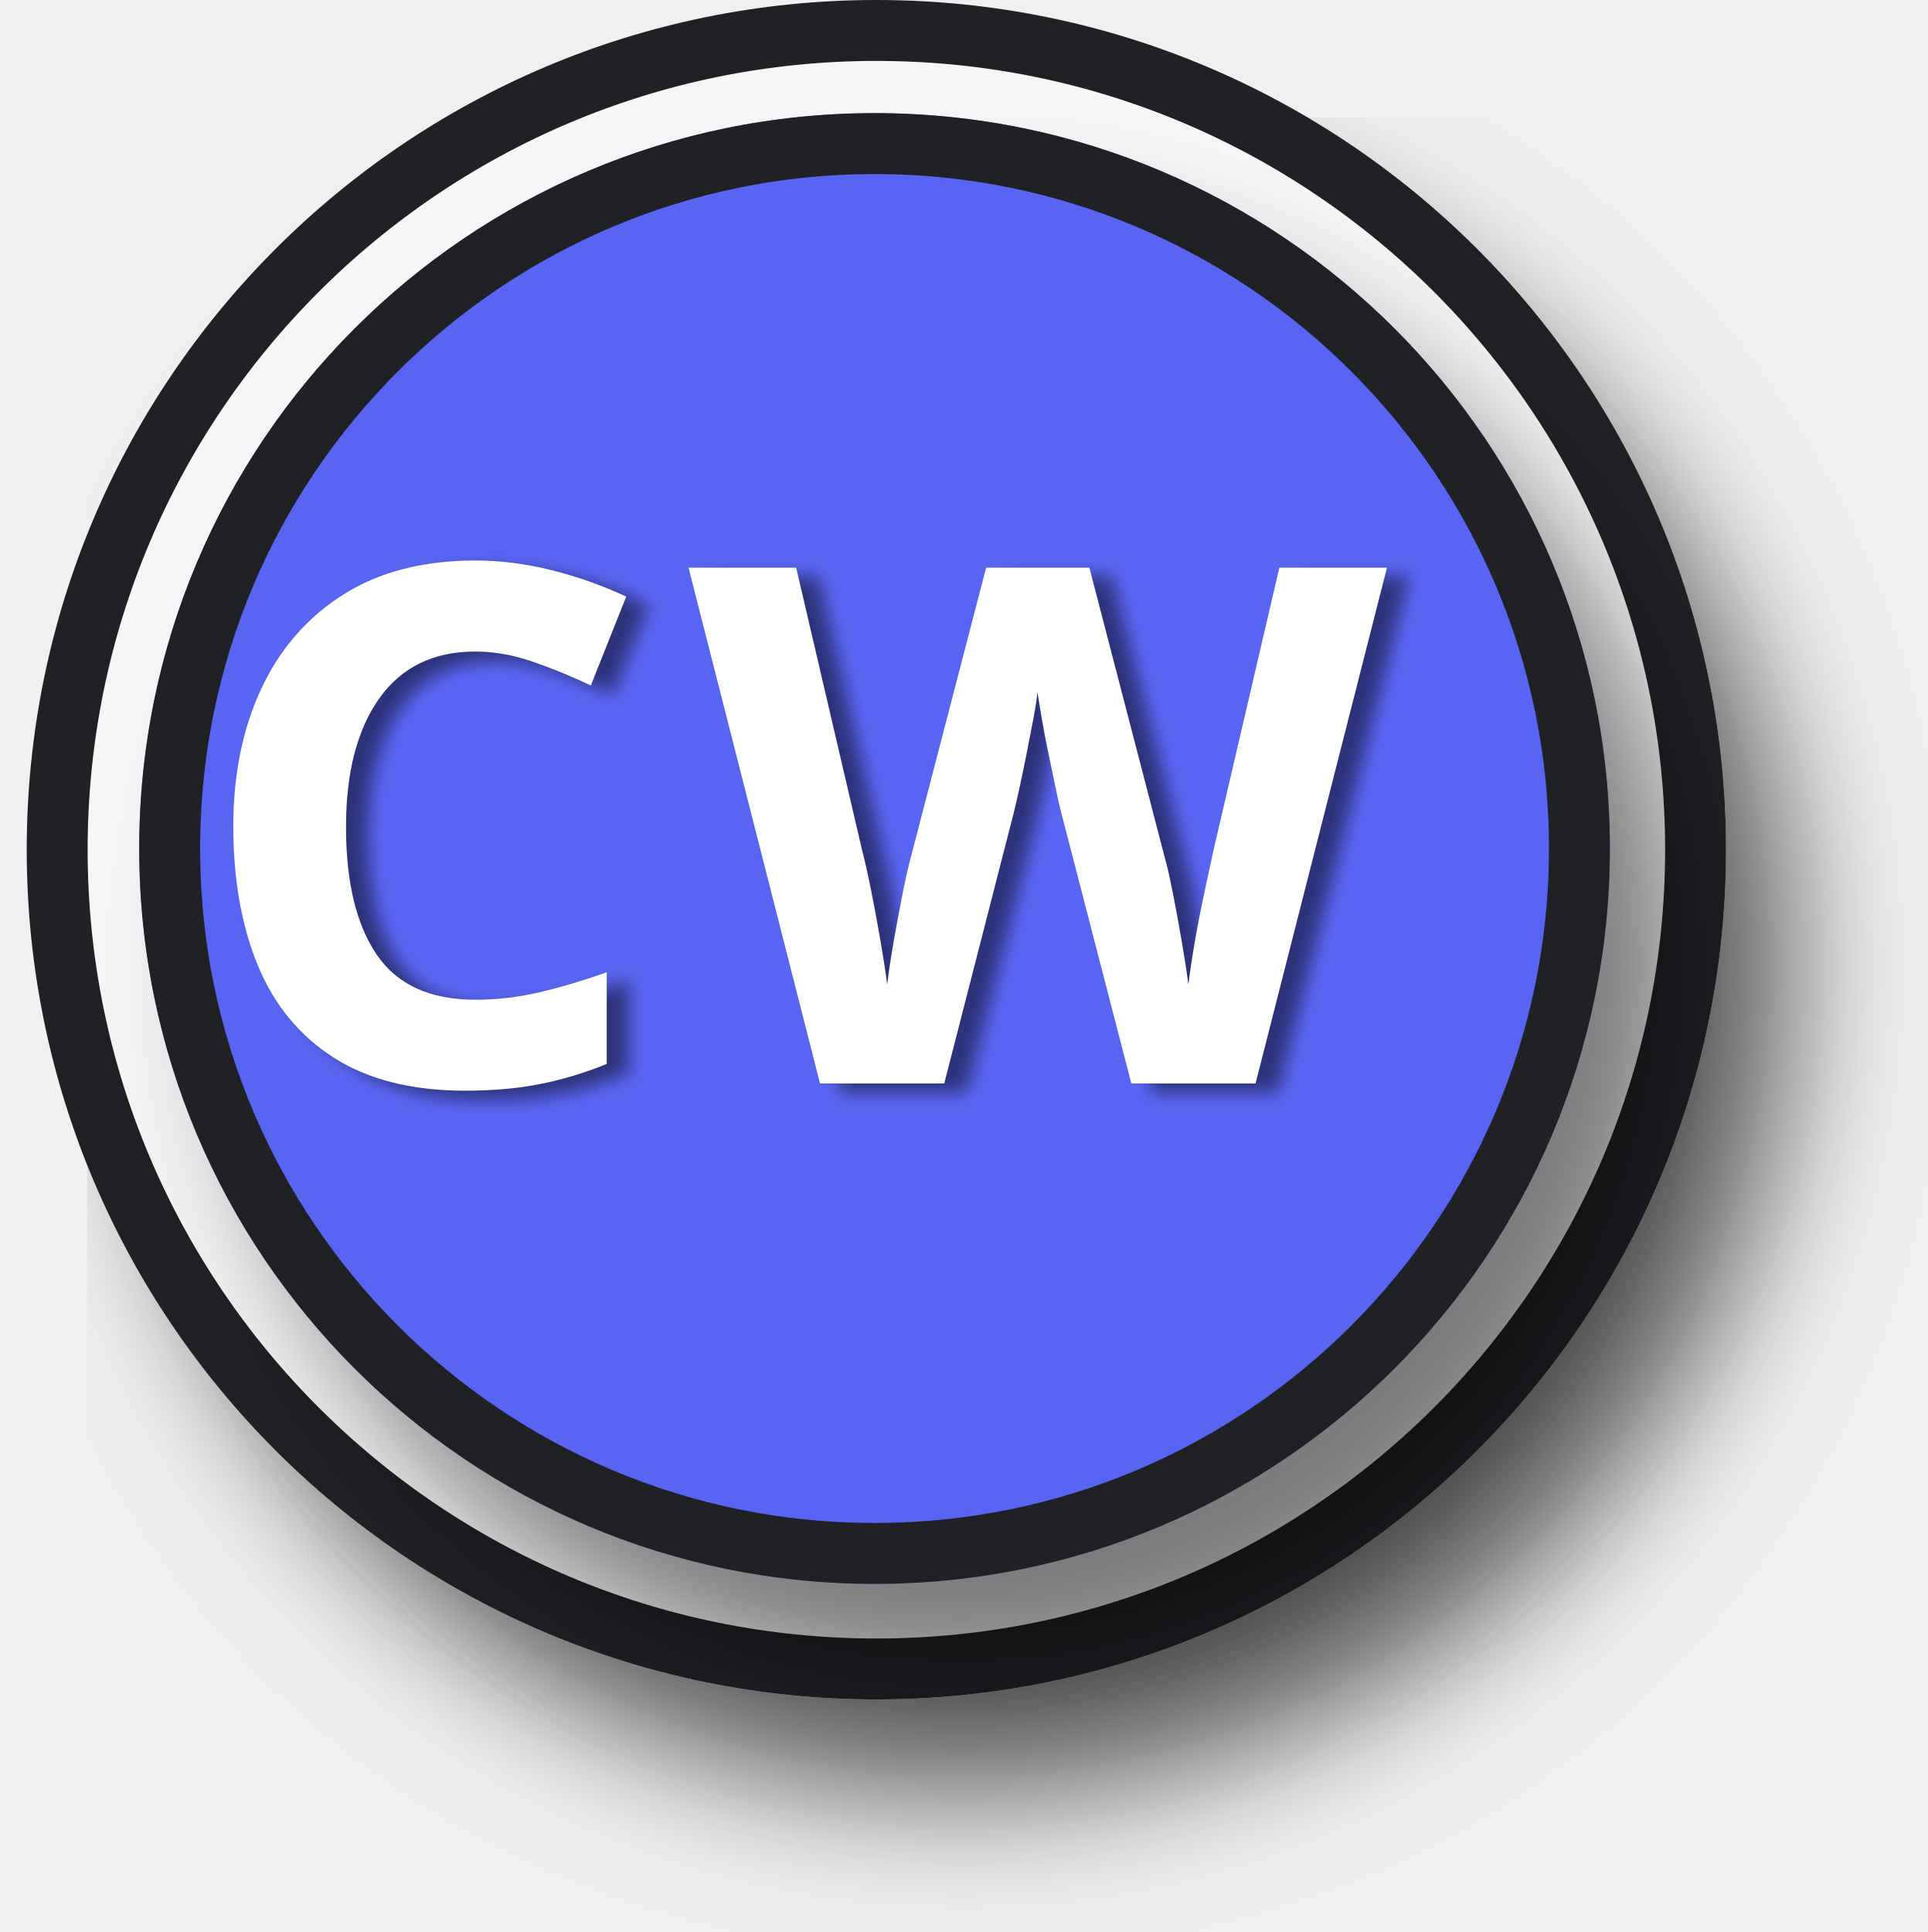
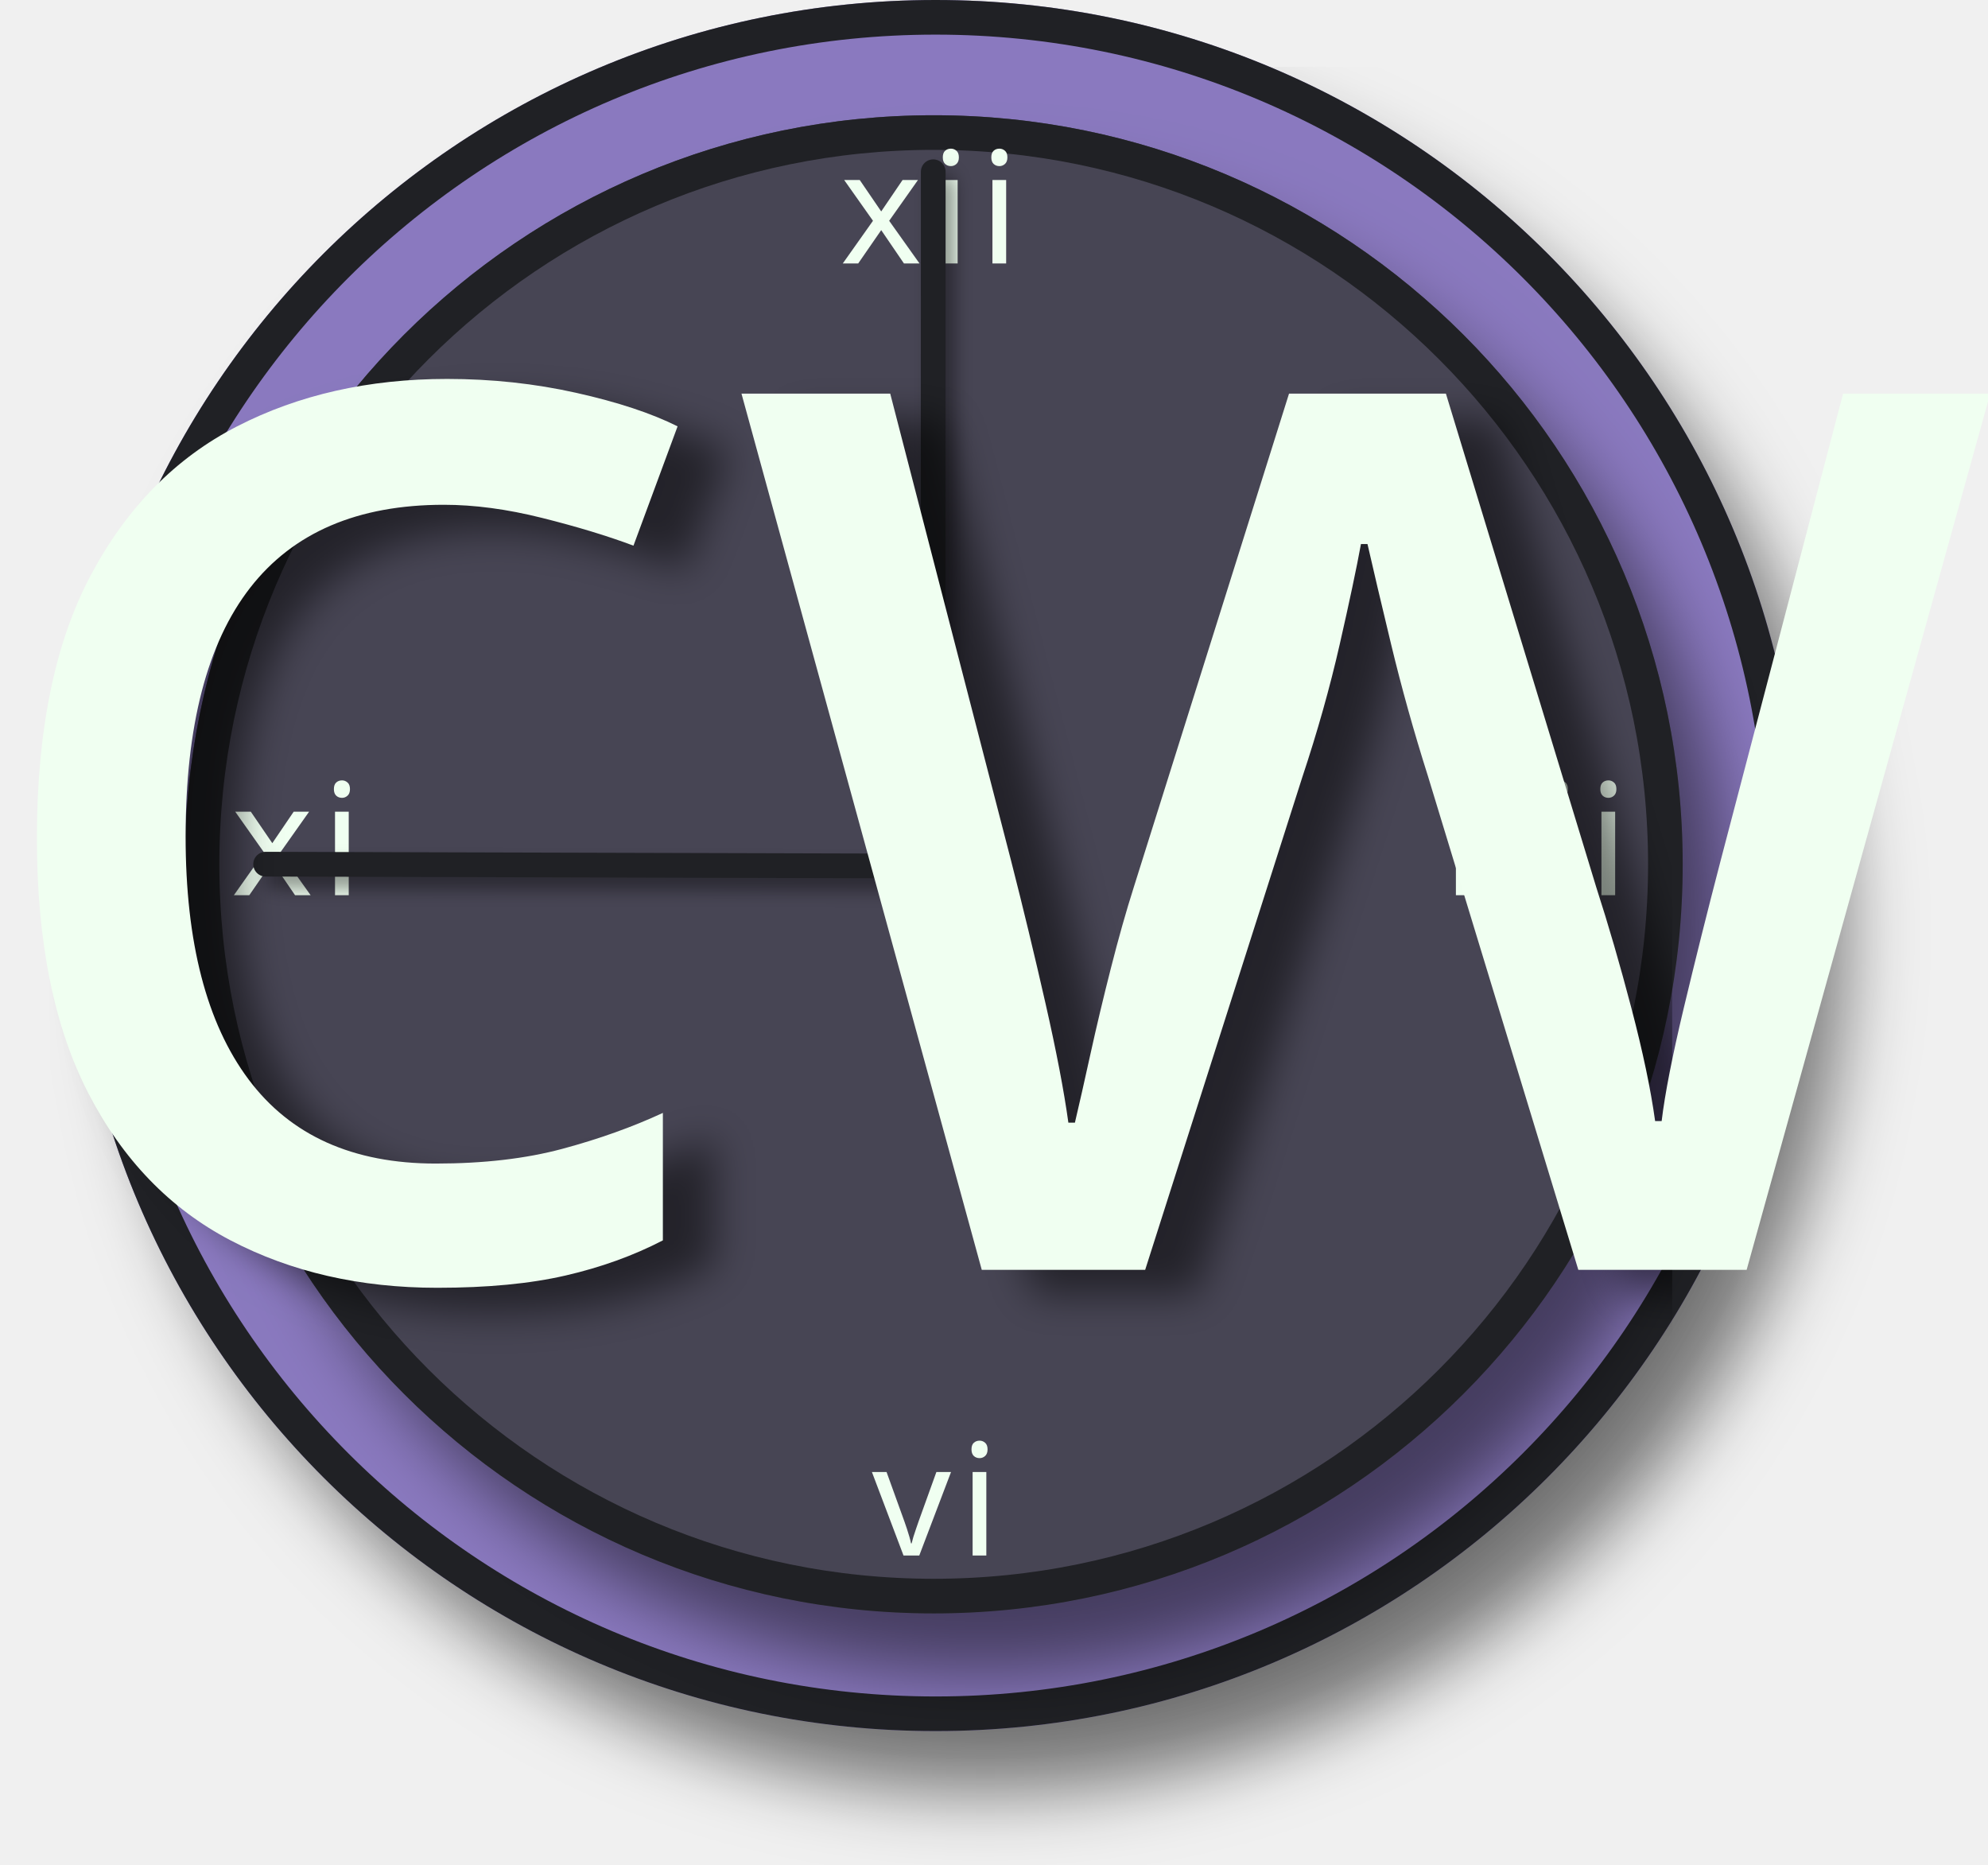
- <svg xmlns="http://www.w3.org/2000/svg" version="1.1" width="443px" height="444px" viewBox="0 0 443.0 444.0">
+ <svg xmlns="http://www.w3.org/2000/svg" version="1.1" width="804px" height="754px" viewBox="0 0 804.0 754.0">
  <defs>
-     <filter id="52108995098104101107118115" x="-20.695%" y="-19.12%" filterUnits="userSpaceOnUse" width="138.241%" height="138.241%">
-       <feGaussianBlur stdDeviation="14.5" in="SourceAlpha" result="511041224549105111525555" />
-       <feOffset dx="20" dy="27" in="511041224549105111525555" result="105521055611310712011395117" />
-       <feColorMatrix values="0 0 0 0.0 0 0 0 0 0.0 0 0 0 0 0.0 0 0 0 0 0.5 0" type="matrix" in="105521055611310712011395117" />
+     <filter id="4548109120541175011248114" x="-12.202%" y="-11.273%" filterUnits="userSpaceOnUse" width="122.546%" height="122.546%">
+       <feGaussianBlur stdDeviation="14.5" in="SourceAlpha" result="955011312055979911710745" />
+       <feOffset dx="20" dy="27" in="955011312055979911710745" result="97575197117495010210857" />
+       <feColorMatrix values="0 0 0 0.0 0 0 0 0 0.0 0 0 0 0 0.0 0 0 0 0 0.5 0" type="matrix" in="97575197117495010210857" />
    </filter>
-     <clipPath id="1061161201024811311511448114">
-       <path d="M195.275,0 C303.122,0 390.55,87.428 390.55,195.275 C390.55,303.122 303.122,390.55 195.275,390.55 C87.428,390.55 0,303.122 0,195.275 C0,87.428 87.428,0 195.275,0 Z" />
+     <clipPath id="10810511911697989512249107">
+       <path d="M350,0 C543.3,0 700,156.7 700,350 C700,543.3 543.3,700 350,700 C156.7,700 0,543.3 0,350 C0,156.7 156.7,0 350,0 Z" />
    </clipPath>
-     <filter id="10710911312255117011298121" x="-23.469%" y="-21.684%" filterUnits="userSpaceOnUse" width="143.367%" height="143.367%">
-       <feGaussianBlur stdDeviation="14.5" in="SourceAlpha" result="11501074545107121118117107" />
-       <feOffset dx="20" dy="27" in="11501074545107121118117107" result="481074511450107110111109111" />
-       <feColorMatrix values="0 0 0 0.0 0 0 0 0 0.0 0 0 0 0 0.0 0 0 0 0 0.5 0" type="matrix" in="481074511450107110111109111" />
+     <filter id="1045497118122541021171060" x="-13.943%" y="-12.882%" filterUnits="userSpaceOnUse" width="125.765%" height="125.765%">
+       <feGaussianBlur stdDeviation="14.5" in="SourceAlpha" result="9950122121103505710650120" />
+       <feOffset dx="20" dy="27" in="9950122121103505710650120" result="11049113105056101554597" />
+       <feColorMatrix values="0 0 0 0.0 0 0 0 0 0.0 0 0 0 0 0.0 0 0 0 0 0.5 0" type="matrix" in="11049113105056101554597" />
    </filter>
-     <clipPath id="45531021221055010511752102">
-       <path d="M169,0 C262.336,0 338,75.664 338,169 C338,262.336 262.336,338 169,338 C75.664,338 0,262.336 0,169 C0,75.664 75.664,0 169,0 Z" />
+     <clipPath id="1161051201089949114541170">
+       <path d="M302.906,0 C470.197,0 605.813,135.616 605.813,302.906 C605.813,470.197 470.197,605.813 302.906,605.813 C135.616,605.813 0,470.197 0,302.906 C0,135.616 135.616,0 302.906,0 Z" />
    </clipPath>
-     <clipPath id="10310110512010510012248118100">
-       <path d="M419,0 L419,188 L0,188 L0,0 L419,0 Z" />
+     <clipPath id="11010612195122451209510457">
+       <path d="M324.889,0 L324.889,129 L0,129 L0,0 L324.889,0 Z" />
    </clipPath>
-     <filter id="05311511212211211711850121" x="-2.81%" y="-7.653%" filterUnits="userSpaceOnUse" width="106.089%" height="113.265%">
-       <feGaussianBlur stdDeviation="2" in="SourceAlpha" result="1155311411910210797106107115" />
-       <feOffset dx="5" dy="2" in="1155311411910210797106107115" result="10911411811250117105102114114" />
-       <feColorMatrix values="0 0 0 0.0 0 0 0 0 0.0 0 0 0 0 0.0 0 0 0 0 0.5 0" type="matrix" in="10911411811250117105102114114" />
+     <filter id="10150481111189511512198101" x="-9.884%" y="-111.159%" filterUnits="userSpaceOnUse" width="114.315%" height="269.606%">
+       <feGaussianBlur stdDeviation="4" in="SourceAlpha" result="120121985010611211455118117" />
+       <feOffset dx="4" dy="5" in="120121985010611211455118117" result="113101011353102111010695" />
+       <feColorMatrix values="0 0 0 0.0 0 0 0 0 0.0 0 0 0 0 0.0 0 0 0 0 0.5 0" type="matrix" in="113101011353102111010695" />
+     </filter>
+     <clipPath id="115119114114107491169599122">
+       <path d="" />
+     </clipPath>
+     <filter id="5010010850951035256117114" x="-115.312%" y="-9.213%" filterUnits="userSpaceOnUse" width="274.443%" height="113.819%">
+       <feGaussianBlur stdDeviation="4" in="SourceAlpha" result="103521195710111810011212099" />
+       <feOffset dx="4" dy="5" in="103521195710111810011212099" result="1200118459812112010311399" />
+       <feColorMatrix values="0 0 0 0.0 0 0 0 0 0.0 0 0 0 0 0.0 0 0 0 0 0.5 0" type="matrix" in="1200118459812112010311399" />
+     </filter>
+     <clipPath id="1081124911910598107115112112">
+       <path d="M1070.755,0 L1070.755,933 L0,933 L0,0 L1070.755,0 Z" />
+     </clipPath>
+     <filter id="955711011310711611310711599" x="-4.353%" y="-6.114%" filterUnits="userSpaceOnUse" width="109.612%" height="110.984%">
+       <feGaussianBlur stdDeviation="8" in="SourceAlpha" result="10711699106554810610511848" />
+       <feOffset dx="21" dy="10" in="10711699106554810610511848" result="1221181115212211010755119105" />
+       <feColorMatrix values="0 0 0 0.0 0 0 0 0 0.0 0 0 0 0 0.0 0 0 0 0 0.5 0" type="matrix" in="1221181115212211010755119105" />
    </filter>
  </defs>
-   <g transform="translate(6.143035 3.637978807091713e-12)">
-     <path d="M195.275,2 C248.646,2 296.965,23.633 331.941,58.609 C366.917,93.585 388.55,141.903 388.55,195.275 C388.55,248.646 366.917,296.965 331.941,331.941 C296.965,366.917 248.646,388.55 195.275,388.55 C141.903,388.55 93.585,366.917 58.609,331.941 C23.633,296.965 2,248.646 2,195.275 C2,141.903 23.633,93.585 58.609,58.609 C93.585,23.633 141.903,2 195.275,2 Z" stroke="none" fill="#000000" filter="url(#52108995098104101107118115)" />
-     <g clip-path="url(#1061161201024811311511448114)">
-       <polygon points="0,0 390.55,0 390.55,390.55 0,390.55 0,0" stroke="none" fill="#F6F6F6" />
-       <path d="M195.275,390.55 C303.122,390.55 390.55,303.122 390.55,195.275 C390.55,87.428 303.122,0 195.275,0 C87.428,0 0,87.428 0,195.275 C0,303.122 87.428,390.55 195.275,390.55 Z" stroke="#202125" stroke-width="28" fill="none" stroke-miterlimit="5" />
+   <g transform="translate(28.36557 0.0)">
+     <path d="M350,2 C446.098,2 533.098,40.951 596.073,103.927 C659.049,166.902 698,253.902 698,350 C698,446.098 659.049,533.098 596.073,596.073 C533.098,659.049 446.098,698 350,698 C253.902,698 166.902,659.049 103.927,596.073 C40.951,533.098 2,446.098 2,350 C2,253.902 40.951,166.902 103.927,103.927 C166.902,40.951 253.902,2 350,2 Z" stroke="none" fill="#000000" filter="url(#4548109120541175011248114)" />
+     <g clip-path="url(#10810511911697989512249107)">
+       <polygon points="0,0 700,0 700,700 0,700 0,0" stroke="none" fill="#8A79BF" />
+       <path d="M350,700 C543.3,700 700,543.3 700,350 C700,156.7 543.3,0 350,0 C156.7,0 0,156.7 0,350 C0,543.3 156.7,700 350,700 Z" stroke="#202125" stroke-width="28" fill="none" stroke-miterlimit="5" />
    </g>
  </g>
-   <g transform="translate(32.0 26.0)">
-     <path d="M169,2 C215.116,2 256.866,20.692 287.087,50.913 C317.308,81.134 336,122.884 336,169 C336,215.116 317.308,256.866 287.087,287.087 C256.866,317.308 215.116,336 169,336 C122.884,336 81.134,317.308 50.913,287.087 C20.692,256.866 2,215.116 2,169 C2,122.884 20.692,81.134 50.913,50.913 C81.134,20.692 122.884,2 169,2 Z" stroke="none" fill="#000000" filter="url(#10710911312255117011298121)" />
-     <g clip-path="url(#45531021221055010511752102)">
-       <polygon points="0,0 338,0 338,338 0,338 0,0" stroke="none" fill="#5865F2" />
-       <path d="M169,338 C262.336,338 338,262.336 338,169 C338,75.664 262.336,0 169,0 C75.664,0 0,75.664 0,169 C0,262.336 75.664,338 169,338 Z" stroke="#202125" stroke-width="28" fill="none" stroke-miterlimit="5" />
+   <g transform="translate(74.71018 46.60098)">
+     <path d="M302.906,2 C385.999,2 461.226,35.68 515.679,90.133 C570.133,144.587 603.813,219.813 603.813,302.906 C603.813,385.999 570.133,461.226 515.679,515.679 C461.226,570.133 385.999,603.813 302.906,603.813 C219.813,603.813 144.587,570.133 90.133,515.679 C35.68,461.226 2,385.999 2,302.906 C2,219.813 35.68,144.587 90.133,90.133 C144.587,35.68 219.813,2 302.906,2 Z" stroke="none" fill="#000000" filter="url(#1045497118122541021171060)" />
+     <g clip-path="url(#1161051201089949114541170)">
+       <polygon points="0,0 605.813,0 605.813,605.813 0,605.813 0,0" stroke="none" fill="#474554" />
+       <path d="M302.906,605.813 C470.197,605.813 605.813,470.197 605.813,302.906 C605.813,135.616 470.197,0 302.906,0 C135.616,0 0,135.616 0,302.906 C0,470.197 135.616,605.813 302.906,605.813 Z" stroke="#202125" stroke-width="28" fill="none" stroke-miterlimit="5" />
    </g>
  </g>
-   <g transform="translate(-10.0 101.0)">
-     <g clip-path="url(#10310110512010510012248118100)">
-       <g filter="url(#05311511212211211711850121)">
-         <text transform="translate(53.9917 148.0)" font-family="OriyaMN-Bold, Oriya MN" font-size="166.0" font-weight="bold" fill="#FFFFFF" text-anchor="center" letter-spacing="8.516">CW</text>
+   <g transform="translate(460.0 306.0)">
+     <g clip-path="url(#11010612195122451209510457)">
+       <text transform="translate(123.4457 56.0)" font-family="CrimsonPro-Light, Crimson Pro" font-size="63.0" font-weight="300" fill="#F0FFF1" text-anchor="center" letter-spacing="3.365">liii</text>
+     </g>
+   </g>
+   <g transform="translate(-43.0 306.0)">
+     <g clip-path="url(#11010612195122451209510457)">
+       <text transform="translate(136.4389 56.0)" font-family="CrimsonPro-Light, Crimson Pro" font-size="63.0" font-weight="300" fill="#F0FFF1" text-anchor="center" letter-spacing="3.365">xi</text>
+     </g>
+   </g>
+   <g transform="translate(107.4317 348.9769)">
+     <g filter="url(#10150481111189511512198101)">
+       <polygon points="" stroke="none" fill="#000000" />
+       <path d="M269.397,1.237 L0,0.473" stroke="#000000" stroke-width="8" fill="none" stroke-linecap="round" stroke-miterlimit="10" />
+     </g>
+     <g clip-path="url(#115119114114107491169599122)">
+       <polygon points="0,0.473 269.397,0.473 269.397,1.237 0,1.237 0,0.473" stroke="none" fill="#FFFFFF" />
+     </g>
+     <path d="M269.397,1.237 L0,0.473" stroke="#202125" stroke-width="10" fill="none" stroke-linecap="round" stroke-miterlimit="10" />
+   </g>
+   <g transform="translate(213.0 50.54545)">
+     <g clip-path="url(#11010612195122451209510457)">
+       <text transform="translate(126.6969 56.0)" font-family="CrimsonPro-Light, Crimson Pro" font-size="63.0" font-weight="300" fill="#F0FFF1" text-anchor="center" letter-spacing="3.365">xii</text>
+     </g>
+   </g>
+   <g transform="translate(376.1183 69.45025)">
+     <g filter="url(#5010010850951035256117114)">
+       <polygon points="" stroke="none" fill="#000000" />
+       <path d="M1.237,279.923 L1.313,0" stroke="#000000" stroke-width="8" fill="none" stroke-linecap="round" stroke-miterlimit="10" />
+     </g>
+     <g clip-path="url(#115119114114107491169599122)">
+       <polygon points="1.237,0 1.313,0 1.313,279.923 1.237,279.923 1.237,0" stroke="none" fill="#FFFFFF" />
+     </g>
+     <path d="M1.237,279.923 L1.313,0" stroke="#202125" stroke-width="10" fill="none" stroke-linecap="round" stroke-miterlimit="10" />
+   </g>
+   <g transform="translate(-170.0 -129.8656)">
+     <g clip-path="url(#1081124911910598107115112112)">
+       <g filter="url(#955711011310711611310711599)">
+         <text transform="translate(148.5674 644.0)" font-family="StardosStencil-Regular, Stardos Stencil" font-size="661.0" font-weight="normal" fill="#F0FFF1" text-anchor="center" letter-spacing="-3.238">cw</text>
      </g>
-       <text transform="translate(53.9917 148.0)" font-family="OriyaMN-Bold, Oriya MN" font-size="166.0" font-weight="bold" fill="#FFFFFF" text-anchor="center" letter-spacing="8.516">CW</text>
+       <text transform="translate(148.5674 644.0)" font-family="StardosStencil-Regular, Stardos Stencil" font-size="661.0" font-weight="normal" fill="#F0FFF1" text-anchor="center" letter-spacing="-3.238">cw</text>
+     </g>
+   </g>
+   <g transform="translate(216.0 573.0)">
+     <g clip-path="url(#11010612195122451209510457)">
+       <text transform="translate(136.6235 56.0)" font-family="CrimsonPro-Light, Crimson Pro" font-size="63.0" font-weight="300" fill="#F0FFF1" text-anchor="center" letter-spacing="3.365">vi</text>
    </g>
  </g>
</svg>
